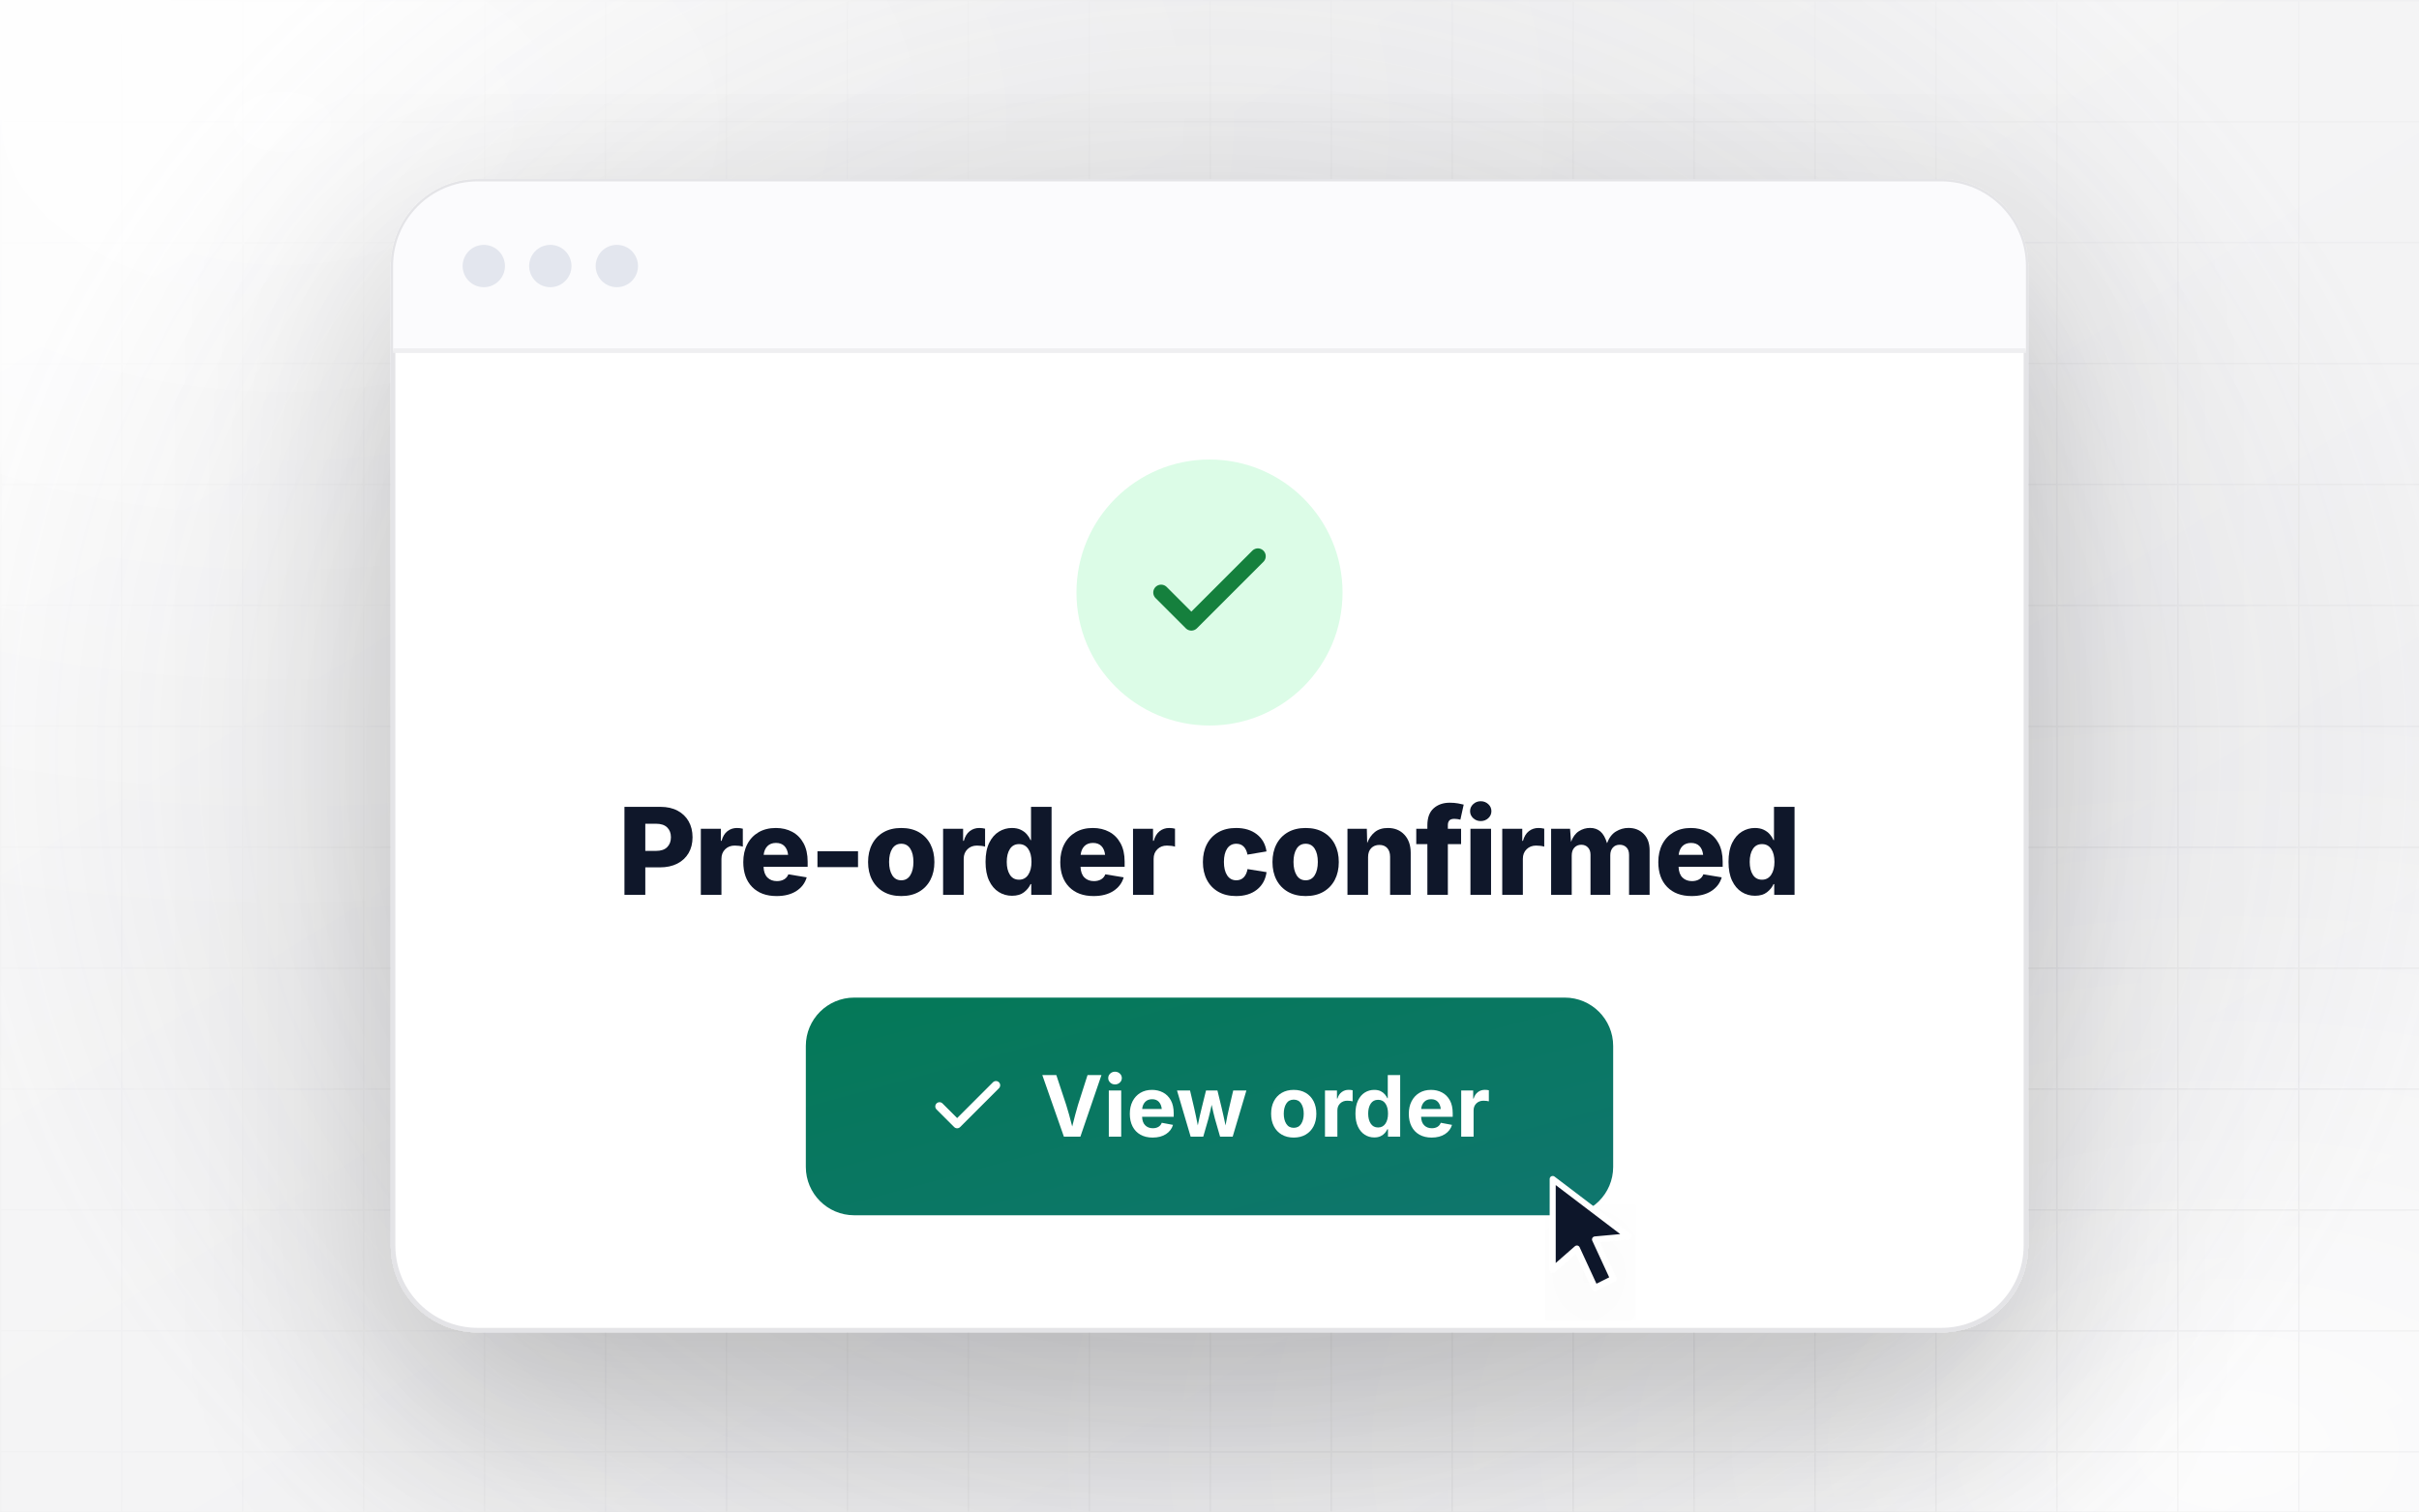
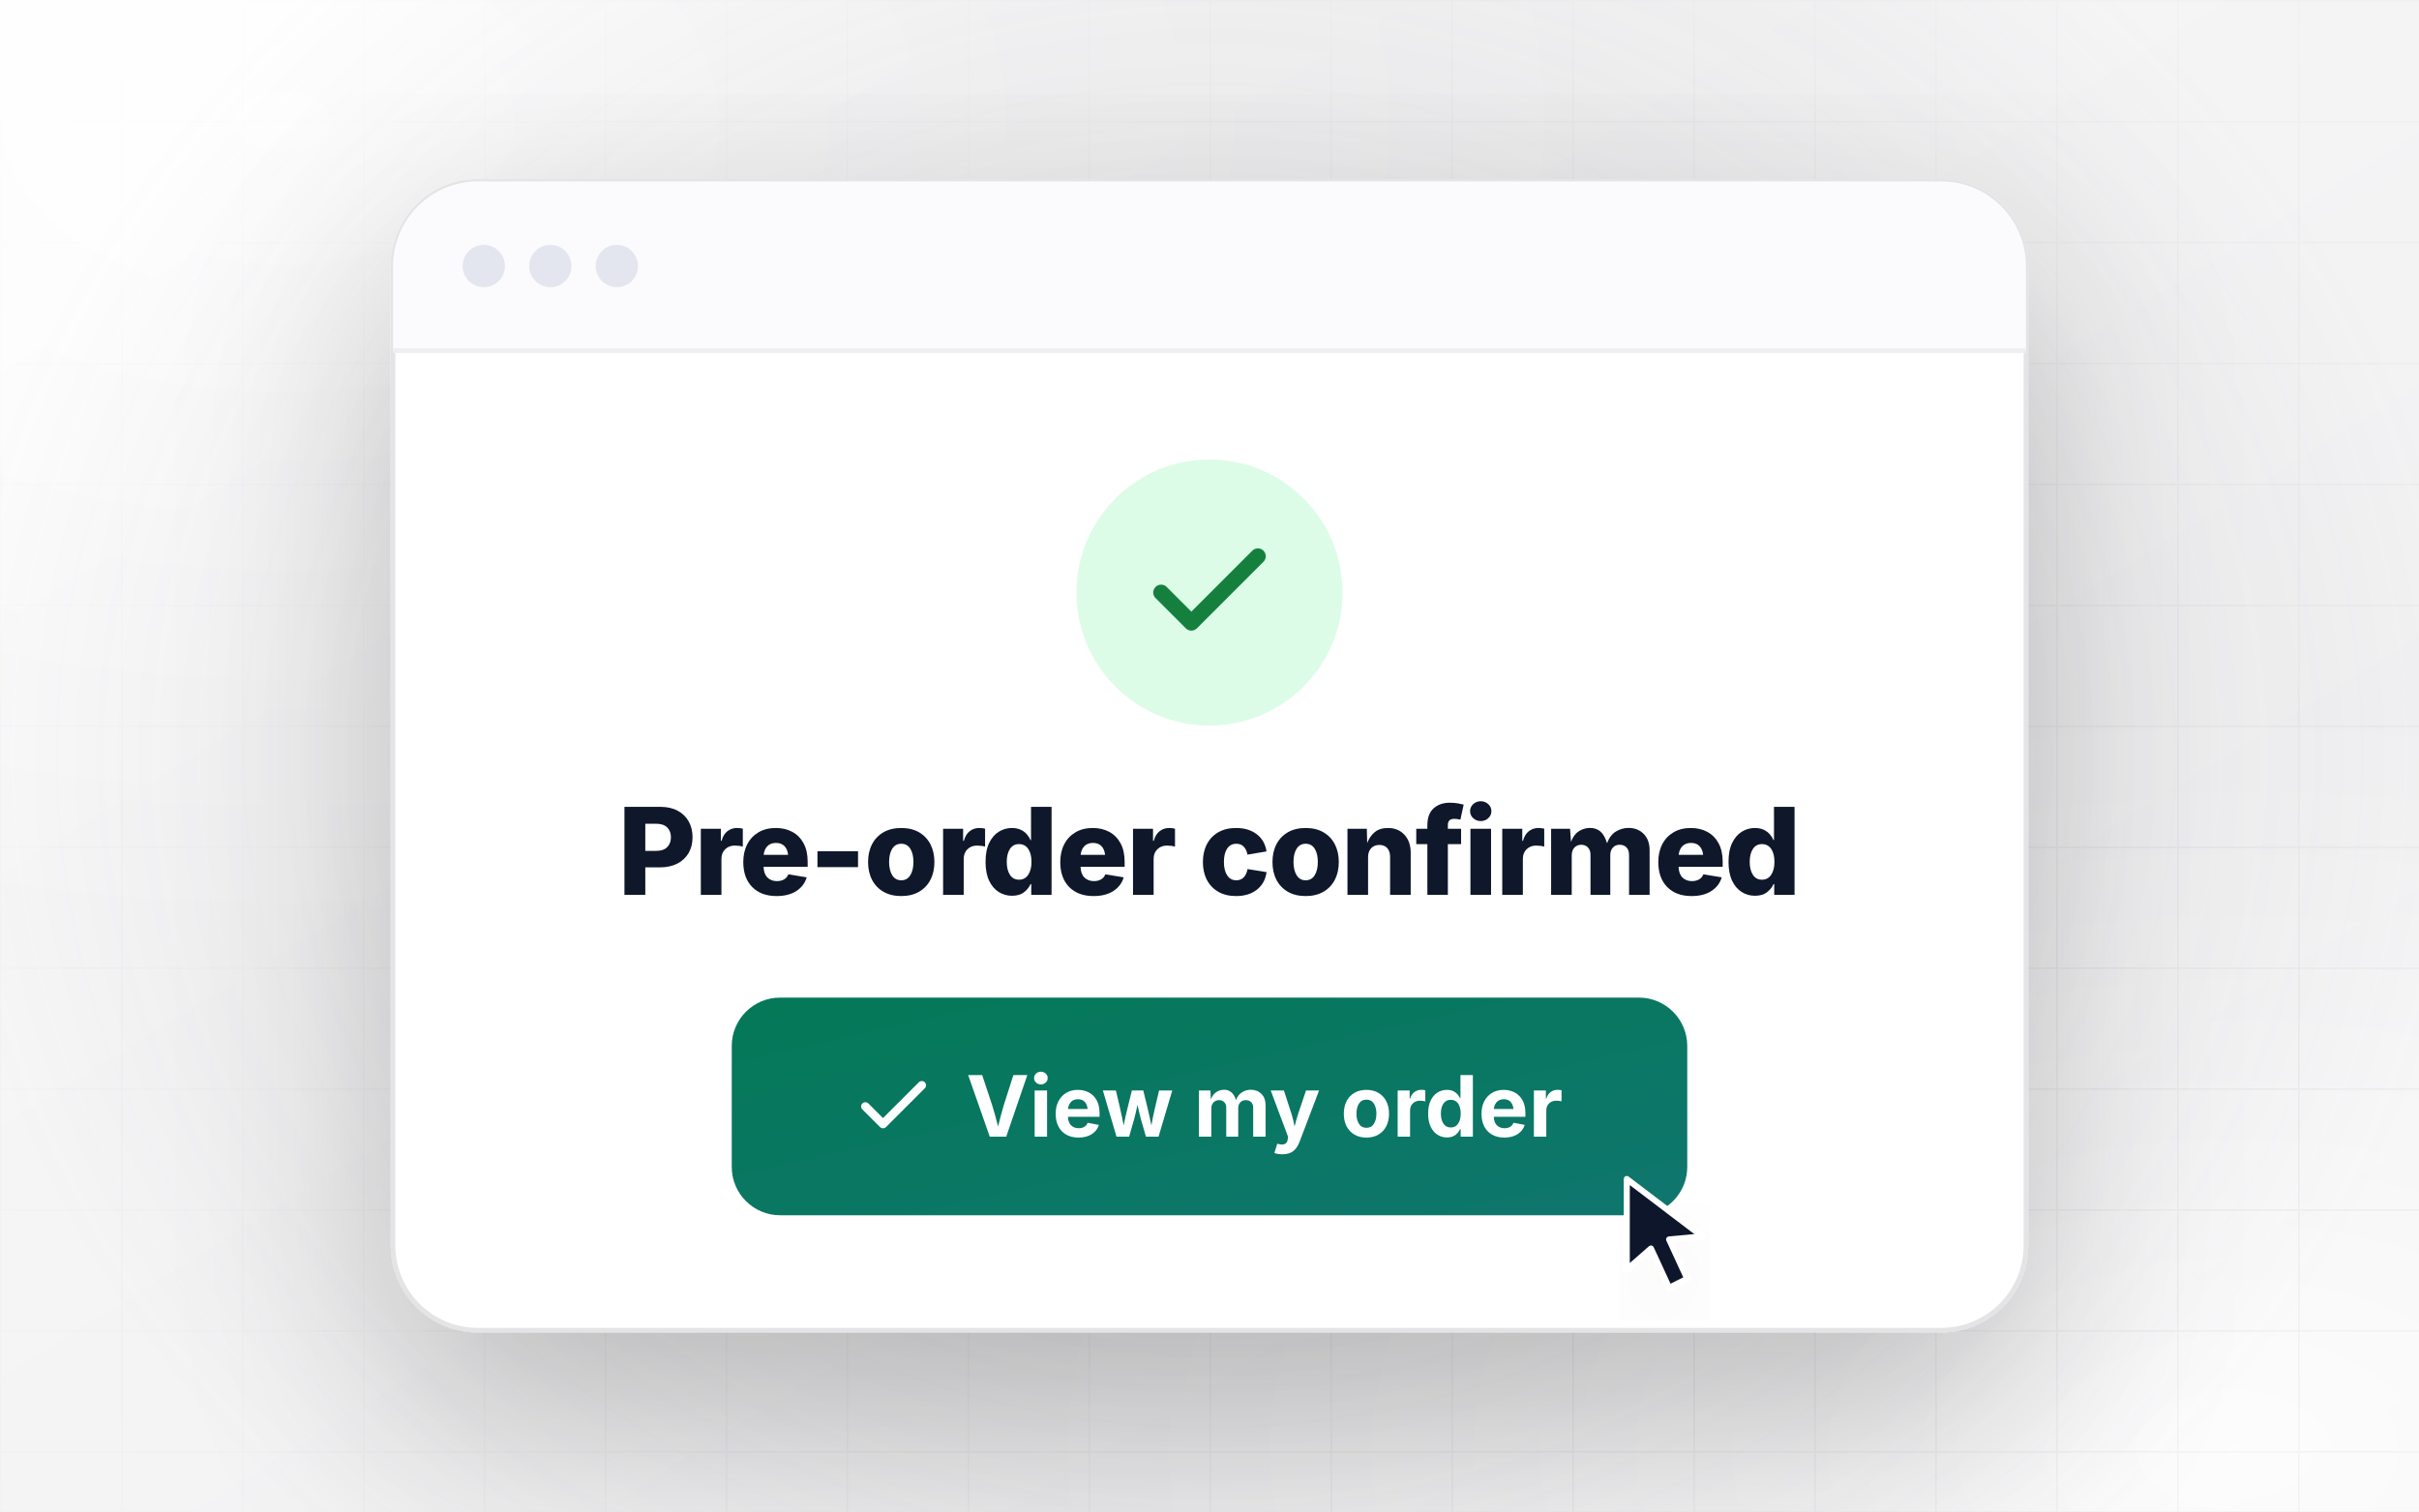
<svg xmlns="http://www.w3.org/2000/svg" xmlns:xlink="http://www.w3.org/1999/xlink" viewBox="0 0 800 500" width="800" height="500" role="img">
  <defs>
    <linearGradient id="bg" x1="0" y1="0" x2="1" y2="1">
      <stop offset="0" stop-color="#FAFAFA" />
      <stop offset="1" stop-color="#EEEEF0" />
    </linearGradient>
    <radialGradient id="glowA" cx="0.12" cy="0.08" r="0.55">
      <stop offset="0" stop-color="#FFFFFF" stop-opacity="0.95" />
      <stop offset="1" stop-color="#FFFFFF" stop-opacity="0" />
    </radialGradient>
    <radialGradient id="glowB" cx="0.92" cy="0.96" r="0.5">
      <stop offset="0" stop-color="#FFFFFF" stop-opacity="0.85" />
      <stop offset="1" stop-color="#FFFFFF" stop-opacity="0" />
    </radialGradient>
    <linearGradient id="gAcc" x1="0" y1="0" x2="1" y2="1">
      <stop offset="0" stop-color="#047857" />
      <stop offset="1" stop-color="#0F766E" />
    </linearGradient>
    <linearGradient id="gStroke" x1="0" y1="0" x2="1" y2="0">
      <stop offset="0" stop-color="#6EE7B7" />
      <stop offset="1" stop-color="#5EEAD4" />
    </linearGradient>
    <pattern id="grid" width="40" height="40" patternUnits="userSpaceOnUse">
      <path d="M40 0H0V40" fill="none" stroke="#52525B" stroke-opacity="0.07" stroke-width="1" />
    </pattern>
    <radialGradient id="fade" cx="0.5" cy="0.45" r="0.65">
      <stop offset="0" stop-color="#fff" stop-opacity="1" />
      <stop offset="1" stop-color="#fff" stop-opacity="0" />
    </radialGradient>
    <mask id="gridMask">
      <rect width="1200" height="800" fill="url(#fade)" />
    </mask>
    <filter id="e1" x="-10%" y="-10%" width="120%" height="140%">
      <feDropShadow dx="0" dy="1" stdDeviation="1.2" flood-color="#0F172A" flood-opacity="0.07" />
      <feDropShadow dx="0" dy="12" stdDeviation="18" flood-color="#18181B" flood-opacity="0.08" />
    </filter>
    <filter id="e2" x="-15%" y="-15%" width="130%" height="160%">
      <feDropShadow dx="0" dy="2" stdDeviation="3" flood-color="#0F172A" flood-opacity="0.10" />
      <feDropShadow dx="0" dy="28" stdDeviation="34" flood-color="#18181B" flood-opacity="0.20" />
    </filter>
    <radialGradient id="spot" cx="0.5" cy="0.5" r="0.5">
      <stop offset="0" stop-color="#71717A" stop-opacity="0.24" />
      <stop offset="1" stop-color="#71717A" stop-opacity="0" />
    </radialGradient>
    <path id="g800_P" d="M116 0V1490H726Q894 1490 1016.0 1425.0Q1138 1360 1203.5 1244.0Q1269 1128 1269 975Q1269 821 1202.0 706.5Q1135 592 1011.0 528.5Q887 465 716 465H469V0ZM469 744H652Q776 744 839.5 807.5Q903 871 903 975Q903 1080 839.0 1142.0Q775 1204 651 1204H469Z" />
    <path id="g800_r" d="M115 0V1118H454V914H466Q496 1024 565.5 1078.0Q635 1132 727 1132Q778 1132 826 1120V816Q801 825 760.5 829.5Q720 834 688 834Q591 834 527.5 772.0Q464 710 464 610V0Z" />
    <path id="g800_e" d="M636 -21Q373 -21 222.5 132.5Q72 286 72 555Q72 727 139.5 857.0Q207 987 331.0 1059.5Q455 1132 623 1132Q780 1132 901.5 1066.5Q1023 1001 1092.5 873.5Q1162 746 1162 562V474H415Q420 353 481.5 292.5Q543 232 642 232Q712 232 763.0 261.5Q814 291 835 347L1146 296Q1104 151 971.5 65.0Q839 -21 636 -21ZM417 677H831Q821 772 769.0 825.5Q717 879 626 879Q534 879 480.5 824.5Q427 770 417 677Z" />
    <path id="g800_hyphen" d="M826 738V469H139V738Z" />
    <path id="g800_o" d="M634 -21Q459 -21 333.0 51.5Q207 124 139.5 253.5Q72 383 72 555Q72 727 139.5 857.0Q207 987 333.0 1059.5Q459 1132 634 1132Q809 1132 934.5 1059.5Q1060 987 1127.5 857.0Q1195 727 1195 555Q1195 383 1127.5 253.5Q1060 124 934.5 51.5Q809 -21 634 -21ZM634 246Q734 246 787.0 331.5Q840 417 840 557Q840 697 787.0 781.0Q734 865 634 865Q534 865 481.0 781.0Q428 697 428 557Q428 417 481.0 331.5Q534 246 634 246Z" />
    <path id="g800_d" d="M520 -16Q396 -16 294.0 48.5Q192 113 132.0 240.5Q72 368 72 558Q72 754 134.5 881.0Q197 1008 298.5 1070.0Q400 1132 517 1132Q606 1132 669.0 1101.5Q732 1071 772.5 1023.5Q813 976 834 926H842V1490H1190V0H846V181H834Q801 105 724.5 44.5Q648 -16 520 -16ZM639 256Q738 256 794.0 338.5Q850 421 850 558Q850 697 794.5 778.0Q739 859 639 859Q538 859 484.5 776.5Q431 694 431 558Q431 422 484.5 339.0Q538 256 639 256Z" />
    <path id="g800_c" d="M634 -21Q459 -21 333.0 51.5Q207 124 139.5 253.5Q72 383 72 555Q72 727 139.5 857.0Q207 987 333.0 1059.5Q459 1132 634 1132Q848 1132 985.5 1025.0Q1123 918 1149 735L827 681Q810 769 762.5 817.0Q715 865 638 865Q538 865 483.0 783.5Q428 702 428 557Q428 413 483.0 329.5Q538 246 638 246Q715 246 763.5 296.0Q812 346 828 436L1150 384Q1124 196 987.0 87.5Q850 -21 634 -21Z" />
    <path id="g800_n" d="M464 638V0H115V1118H443L449 877Q493 993 578.0 1062.5Q663 1132 799 1132Q974 1132 1080.0 1017.0Q1186 902 1186 712V0H837V644Q837 738 789.0 791.5Q741 845 655 845Q570 845 517.0 790.5Q464 736 464 638Z" />
    <path id="g800_f" d="M779 1118V859H555V0H208V859H20V1118H208V1178Q208 1370 314.0 1465.0Q420 1560 588 1560Q662 1560 727.0 1548.5Q792 1537 823 1528L767 1273Q747 1278 720.0 1282.5Q693 1287 666 1287Q604 1287 579.5 1258.5Q555 1230 555 1181V1118Z" />
    <path id="g800_i" d="M115 0V1118H464V0ZM289 1249Q215 1249 162.0 1298.0Q109 1347 109 1417Q109 1487 162.0 1536.0Q215 1585 289 1585Q364 1585 417.0 1536.0Q470 1487 470 1417Q470 1347 417.0 1298.0Q364 1249 289 1249Z" />
    <path id="g800_m" d="M115 0V1118H436L452 896Q498 1022 585.5 1077.5Q673 1133 774 1133Q880 1133 950.5 1072.0Q1021 1011 1062 874Q1113 1012 1212.5 1072.5Q1312 1133 1425 1133Q1582 1133 1682.5 1032.0Q1783 931 1783 754V0H1435V675Q1435 760 1390.5 804.0Q1346 848 1277 848Q1203 848 1160.0 799.5Q1117 751 1117 671V0H782V680Q782 757 738.5 802.5Q695 848 626 848Q555 848 509.5 800.0Q464 752 464 664V0Z" />
    <path id="g700_V" d="M571 0 49 1490H388L626 771Q662 659 698.0 528.0Q734 397 772 246Q810 398 844.5 528.0Q879 658 913 771L1143 1490H1480L970 0Z" />
    <path id="g700_i" d="M128 0V1118H428V0ZM278 1264Q210 1264 162.0 1309.0Q114 1354 114 1418Q114 1482 162.0 1527.0Q210 1572 278 1572Q346 1572 394.5 1527.0Q443 1482 443 1418Q443 1354 394.5 1309.0Q346 1264 278 1264Z" />
    <path id="g700_e" d="M633 -22Q462 -22 338.0 48.0Q214 118 147.5 247.0Q81 376 81 553Q81 726 147.5 856.0Q214 986 334.5 1059.0Q455 1132 618 1132Q764 1132 883.0 1070.0Q1002 1008 1072.5 882.0Q1143 756 1143 565V481H378Q383 344 454.0 274.0Q525 204 638 204Q717 204 773.5 237.5Q830 271 854 336L1126 285Q1085 146 956.5 62.0Q828 -22 633 -22ZM380 669H854Q843 778 784.0 842.0Q725 906 621 906Q513 906 451.0 839.5Q389 773 380 669Z" />
    <path id="g700_w" d="M361 0 31 1118H346L443 705Q463 612 487.0 505.0Q511 398 534 273Q557 395 582.5 502.5Q608 610 631 705L733 1118H1009L1109 705Q1130 610 1155.5 503.0Q1181 396 1205 272Q1226 396 1249.0 503.0Q1272 610 1294 705L1391 1118H1710L1378 0H1073L949 431Q928 503 908.5 593.0Q889 683 869 771Q850 683 830.0 592.5Q810 502 790 431L666 0Z" />
+     <path id="g700_m" d="M128 0V1118H406L418 901Q463 1023 550.0 1079.0Q637 1135 737 1135Q949 1135 1025 884Q1072 1013 1170.5 1074.0Q1269 1135 1384 1135Q1538 1135 1639.5 1035.5Q1741 936 1741 754V0H1441V697Q1441 791 1389.5 837.5Q1338 884 1263 884Q1178 884 1128.5 830.0Q1079 776 1079 688V0H789V705Q789 787 740.5 835.5Q692 884 615 884Q536 884 482.0 830.5Q428 777 428 676V0Z" />
+     <path id="g700_y" d="M120 -396 189 -170 226 -179Q317 -204 375.0 -175.5Q433 -147 443 -63L451 -3L31 1118H350L538 538Q561 465 577.0 392.5Q593 320 609 246Q627 321 646.5 393.5Q666 466 690 538L886 1118H1201L726 -132Q675 -267 579.5 -346.5Q484 -426 316 -426Q256 -426 204.0 -417.5Q152 -409 120 -396Z" />
    <path id="g700_o" d="M628 -22Q460 -22 337.0 50.5Q214 123 147.5 252.5Q81 382 81 554Q81 727 147.5 857.0Q214 987 337.0 1059.5Q460 1132 628 1132Q796 1132 919.0 1059.5Q1042 987 1108.5 857.0Q1175 727 1175 554Q1175 382 1108.5 252.5Q1042 123 919.0 50.5Q796 -22 628 -22ZM628 214Q748 214 809.0 311.0Q870 408 870 555Q870 703 809.0 799.5Q748 896 628 896Q508 896 447.5 799.5Q387 703 387 555Q387 408 447.5 311.0Q508 214 628 214Z" />
    <path id="g700_r" d="M128 0V1118H418V923H430Q461 1026 533.5 1079.5Q606 1133 700 1133Q751 1133 797 1123V855Q777 861 738.5 865.5Q700 870 667 870Q563 870 495.5 805.0Q428 740 428 636V0Z" />
    <path id="g700_d" d="M537 -19Q408 -19 305.0 47.5Q202 114 141.5 242.5Q81 371 81 557Q81 748 143.0 876.0Q205 1004 308.0 1068.0Q411 1132 535 1132Q630 1132 693.0 1100.0Q756 1068 794.5 1021.0Q833 974 853 930H863V1490H1163V0H868V179H853Q832 134 793.0 88.5Q754 43 691.0 12.0Q628 -19 537 -19ZM629 222Q743 222 806.0 314.0Q869 406 869 558Q869 710 806.5 801.0Q744 892 629 892Q511 892 450.0 798.5Q389 705 389 558Q389 410 450.5 316.0Q512 222 629 222Z" />
  </defs>
  <style>
.pulse{transform-box:fill-box;transform-origin:center;animation:pulse 2.4s cubic-bezier(.2,.7,.3,1) infinite}
@keyframes pulse{0%{transform:scale(1);opacity:.30}75%{transform:scale(2.1);opacity:0}100%{transform:scale(2.1);opacity:0}}
.caret{animation:blink 1.1s steps(1) infinite}
@keyframes blink{0%,55%{opacity:1}56%,100%{opacity:0}}
.press{transform-box:fill-box;transform-origin:0 0;animation:press 3.2s ease-in-out infinite}
@keyframes press{0%,58%,100%{transform:translate(0,0) scale(1)}66%{transform:translate(1.5px,2px) scale(.9)}74%{transform:translate(0,0) scale(1)}}
.ripple{transform-box:fill-box;transform-origin:center;opacity:0;animation:ripple 3.2s ease-out infinite}
@keyframes ripple{0%,62%{opacity:0;transform:scale(.4)}68%{opacity:.5}100%{opacity:0;transform:scale(2.4)}}
.sweep{animation:sweep 4.8s cubic-bezier(.45,0,.2,1) infinite}
@keyframes sweep{0%{transform:translateY(-470px);opacity:0}8%{opacity:1}72%{transform:translateY(0);opacity:1}100%{transform:translateY(0);opacity:1}}
.ring{transform-box:fill-box;transform-origin:50% 12%;animation:ring 4s ease-in-out infinite}
@keyframes ring{0%,70%,100%{transform:rotate(0)}74%{transform:rotate(14deg)}78%{transform:rotate(-12deg)}82%{transform:rotate(8deg)}86%{transform:rotate(-4deg)}90%{transform:rotate(0)}}
.glow{animation:glow 2.6s ease-in-out infinite}
@keyframes glow{0%,100%{opacity:1}50%{opacity:.45}}
.float{animation:float 6s ease-in-out infinite}
@keyframes float{0%,100%{transform:translateY(0)}50%{transform:translateY(-6px)}}
@media (prefers-reduced-motion: reduce){*{animation:none!important}}
</style>
  <rect width="800" height="500" fill="url(#bg)" />
  <rect width="800" height="500" fill="url(#glowA)" />
  <rect width="800" height="500" fill="url(#glowB)" />
  <rect width="800" height="500" fill="url(#grid)" mask="url(#gridMask)" />
  <ellipse cx="400.0" cy="250.0" rx="421.2" ry="361.0" fill="url(#spot)" />
  <rect x="130" y="60" width="540" height="380" rx="28" fill="#fff" stroke="#E4E4E7" stroke-width="1.5" filter="url(#e2)" />
  <path d="M130 116 V88 a28 28 0 0 1 28 -28 H642 a28 28 0 0 1 28 28 V116 Z" fill="#FBFBFD" />
  <line x1="130" y1="116" x2="670" y2="116" stroke="#EFEFF1" stroke-width="1.5" />
  <circle cx="160" cy="88" r="7" fill="#E3E6EE" />
  <circle cx="182" cy="88" r="7" fill="#E3E6EE" />
  <circle cx="204" cy="88" r="7" fill="#E3E6EE" />
  <circle cx="400.0" cy="196" r="44" fill="#DCFCE7" />
  <g transform="translate(376.0 172) scale(2)" fill="none" stroke="#15803D" stroke-width="2.6" stroke-linecap="round" stroke-linejoin="round">
    <path d="M20 6 9 17l-5-5" />
  </g>
  <g>
    <use href="#g800_P" xlink:href="#g800_P" transform="translate(204.25 296.00) scale(0.01953 -0.01953)" fill="#0F172A" />
    <use href="#g800_r" xlink:href="#g800_r" transform="translate(229.53 296.00) scale(0.01953 -0.01953)" fill="#0F172A" />
    <use href="#g800_e" xlink:href="#g800_e" transform="translate(244.41 296.00) scale(0.01953 -0.01953)" fill="#0F172A" />
    <use href="#g800_hyphen" xlink:href="#g800_hyphen" transform="translate(267.63 296.00) scale(0.01953 -0.01953)" fill="#0F172A" />
    <use href="#g800_o" xlink:href="#g800_o" transform="translate(285.68 296.00) scale(0.01953 -0.01953)" fill="#0F172A" />
    <use href="#g800_r" xlink:href="#g800_r" transform="translate(309.65 296.00) scale(0.01953 -0.01953)" fill="#0F172A" />
    <use href="#g800_d" xlink:href="#g800_d" transform="translate(324.53 296.00) scale(0.01953 -0.01953)" fill="#0F172A" />
    <use href="#g800_e" xlink:href="#g800_e" transform="translate(349.24 296.00) scale(0.01953 -0.01953)" fill="#0F172A" />
    <use href="#g800_r" xlink:href="#g800_r" transform="translate(372.46 296.00) scale(0.01953 -0.01953)" fill="#0F172A" />
    <use href="#g800_c" xlink:href="#g800_c" transform="translate(396.41 296.00) scale(0.01953 -0.01953)" fill="#0F172A" />
    <use href="#g800_o" xlink:href="#g800_o" transform="translate(419.42 296.00) scale(0.01953 -0.01953)" fill="#0F172A" />
    <use href="#g800_n" xlink:href="#g800_n" transform="translate(443.38 296.00) scale(0.01953 -0.01953)" fill="#0F172A" />
    <use href="#g800_f" xlink:href="#g800_f" transform="translate(467.99 296.00) scale(0.01953 -0.01953)" fill="#0F172A" />
    <use href="#g800_i" xlink:href="#g800_i" transform="translate(484.05 296.00) scale(0.01953 -0.01953)" fill="#0F172A" />
    <use href="#g800_r" xlink:href="#g800_r" transform="translate(494.57 296.00) scale(0.01953 -0.01953)" fill="#0F172A" />
    <use href="#g800_m" xlink:href="#g800_m" transform="translate(510.73 296.00) scale(0.01953 -0.01953)" fill="#0F172A" />
    <use href="#g800_e" xlink:href="#g800_e" transform="translate(547.02 296.00) scale(0.01953 -0.01953)" fill="#0F172A" />
    <use href="#g800_d" xlink:href="#g800_d" transform="translate(570.24 296.00) scale(0.01953 -0.01953)" fill="#0F172A" />
  </g>
-   <rect x="266.5" y="330" width="267" height="72" rx="16" fill="url(#gAcc)" />
-   <g transform="translate(306.0439 352.0) scale(1.1667)" fill="none" stroke="#fff" stroke-width="2.4" stroke-linecap="round" stroke-linejoin="round">
+   <rect x="242.0" y="330" width="316" height="72" rx="16" fill="url(#gAcc)" />
+   <g transform="translate(281.5234 352.0) scale(1.1667)" fill="none" stroke="#fff" stroke-width="2.4" stroke-linecap="round" stroke-linejoin="round">
    <path d="M20 6 9 17l-5-5" />
  </g>
  <g>
-     <use href="#g700_V" xlink:href="#g700_V" transform="translate(344.04 376.00) scale(0.01367 -0.01367)" fill="#fff" />
-     <use href="#g700_i" xlink:href="#g700_i" transform="translate(364.95 376.00) scale(0.01367 -0.01367)" fill="#fff" />
-     <use href="#g700_e" xlink:href="#g700_e" transform="translate(372.54 376.00) scale(0.01367 -0.01367)" fill="#fff" />
-     <use href="#g700_w" xlink:href="#g700_w" transform="translate(388.83 376.00) scale(0.01367 -0.01367)" fill="#fff" />
-     <use href="#g700_o" xlink:href="#g700_o" transform="translate(419.27 376.00) scale(0.01367 -0.01367)" fill="#fff" />
-     <use href="#g700_r" xlink:href="#g700_r" transform="translate(436.44 376.00) scale(0.01367 -0.01367)" fill="#fff" />
-     <use href="#g700_d" xlink:href="#g700_d" transform="translate(447.16 376.00) scale(0.01367 -0.01367)" fill="#fff" />
-     <use href="#g700_e" xlink:href="#g700_e" transform="translate(464.81 376.00) scale(0.01367 -0.01367)" fill="#fff" />
-     <use href="#g700_r" xlink:href="#g700_r" transform="translate(481.49 376.00) scale(0.01367 -0.01367)" fill="#fff" />
+     <use href="#g700_V" xlink:href="#g700_V" transform="translate(319.52 376.00) scale(0.01367 -0.01367)" fill="#fff" />
+     <use href="#g700_i" xlink:href="#g700_i" transform="translate(340.43 376.00) scale(0.01367 -0.01367)" fill="#fff" />
+     <use href="#g700_e" xlink:href="#g700_e" transform="translate(348.02 376.00) scale(0.01367 -0.01367)" fill="#fff" />
+     <use href="#g700_w" xlink:href="#g700_w" transform="translate(364.31 376.00) scale(0.01367 -0.01367)" fill="#fff" />
+     <use href="#g700_m" xlink:href="#g700_m" transform="translate(394.75 376.00) scale(0.01367 -0.01367)" fill="#fff" />
+     <use href="#g700_y" xlink:href="#g700_y" transform="translate(419.82 376.00) scale(0.01367 -0.01367)" fill="#fff" />
+     <use href="#g700_o" xlink:href="#g700_o" transform="translate(443.31 376.00) scale(0.01367 -0.01367)" fill="#fff" />
+     <use href="#g700_r" xlink:href="#g700_r" transform="translate(460.48 376.00) scale(0.01367 -0.01367)" fill="#fff" />
+     <use href="#g700_d" xlink:href="#g700_d" transform="translate(471.20 376.00) scale(0.01367 -0.01367)" fill="#fff" />
+     <use href="#g700_e" xlink:href="#g700_e" transform="translate(488.85 376.00) scale(0.01367 -0.01367)" fill="#fff" />
+     <use href="#g700_r" xlink:href="#g700_r" transform="translate(505.53 376.00) scale(0.01367 -0.01367)" fill="#fff" />
  </g>
-   <circle class="ripple" cx="513.5" cy="390" r="14" fill="#047857" />
+   <circle class="ripple" cx="538.0" cy="390" r="14" fill="#047857" />
  <g class="press">
    <g filter="url(#e1)">
-       <path d="M513.5 390 l0 30 l8 -7 l6 13 l6 -3 l-6 -13 l11 -1 z" fill="#0F172A" stroke="#fff" stroke-width="2" stroke-linejoin="round" />
+       <path d="M538.0 390 l0 30 l8 -7 l6 13 l6 -3 l-6 -13 l11 -1 z" fill="#0F172A" stroke="#fff" stroke-width="2" stroke-linejoin="round" />
    </g>
  </g>
</svg>
